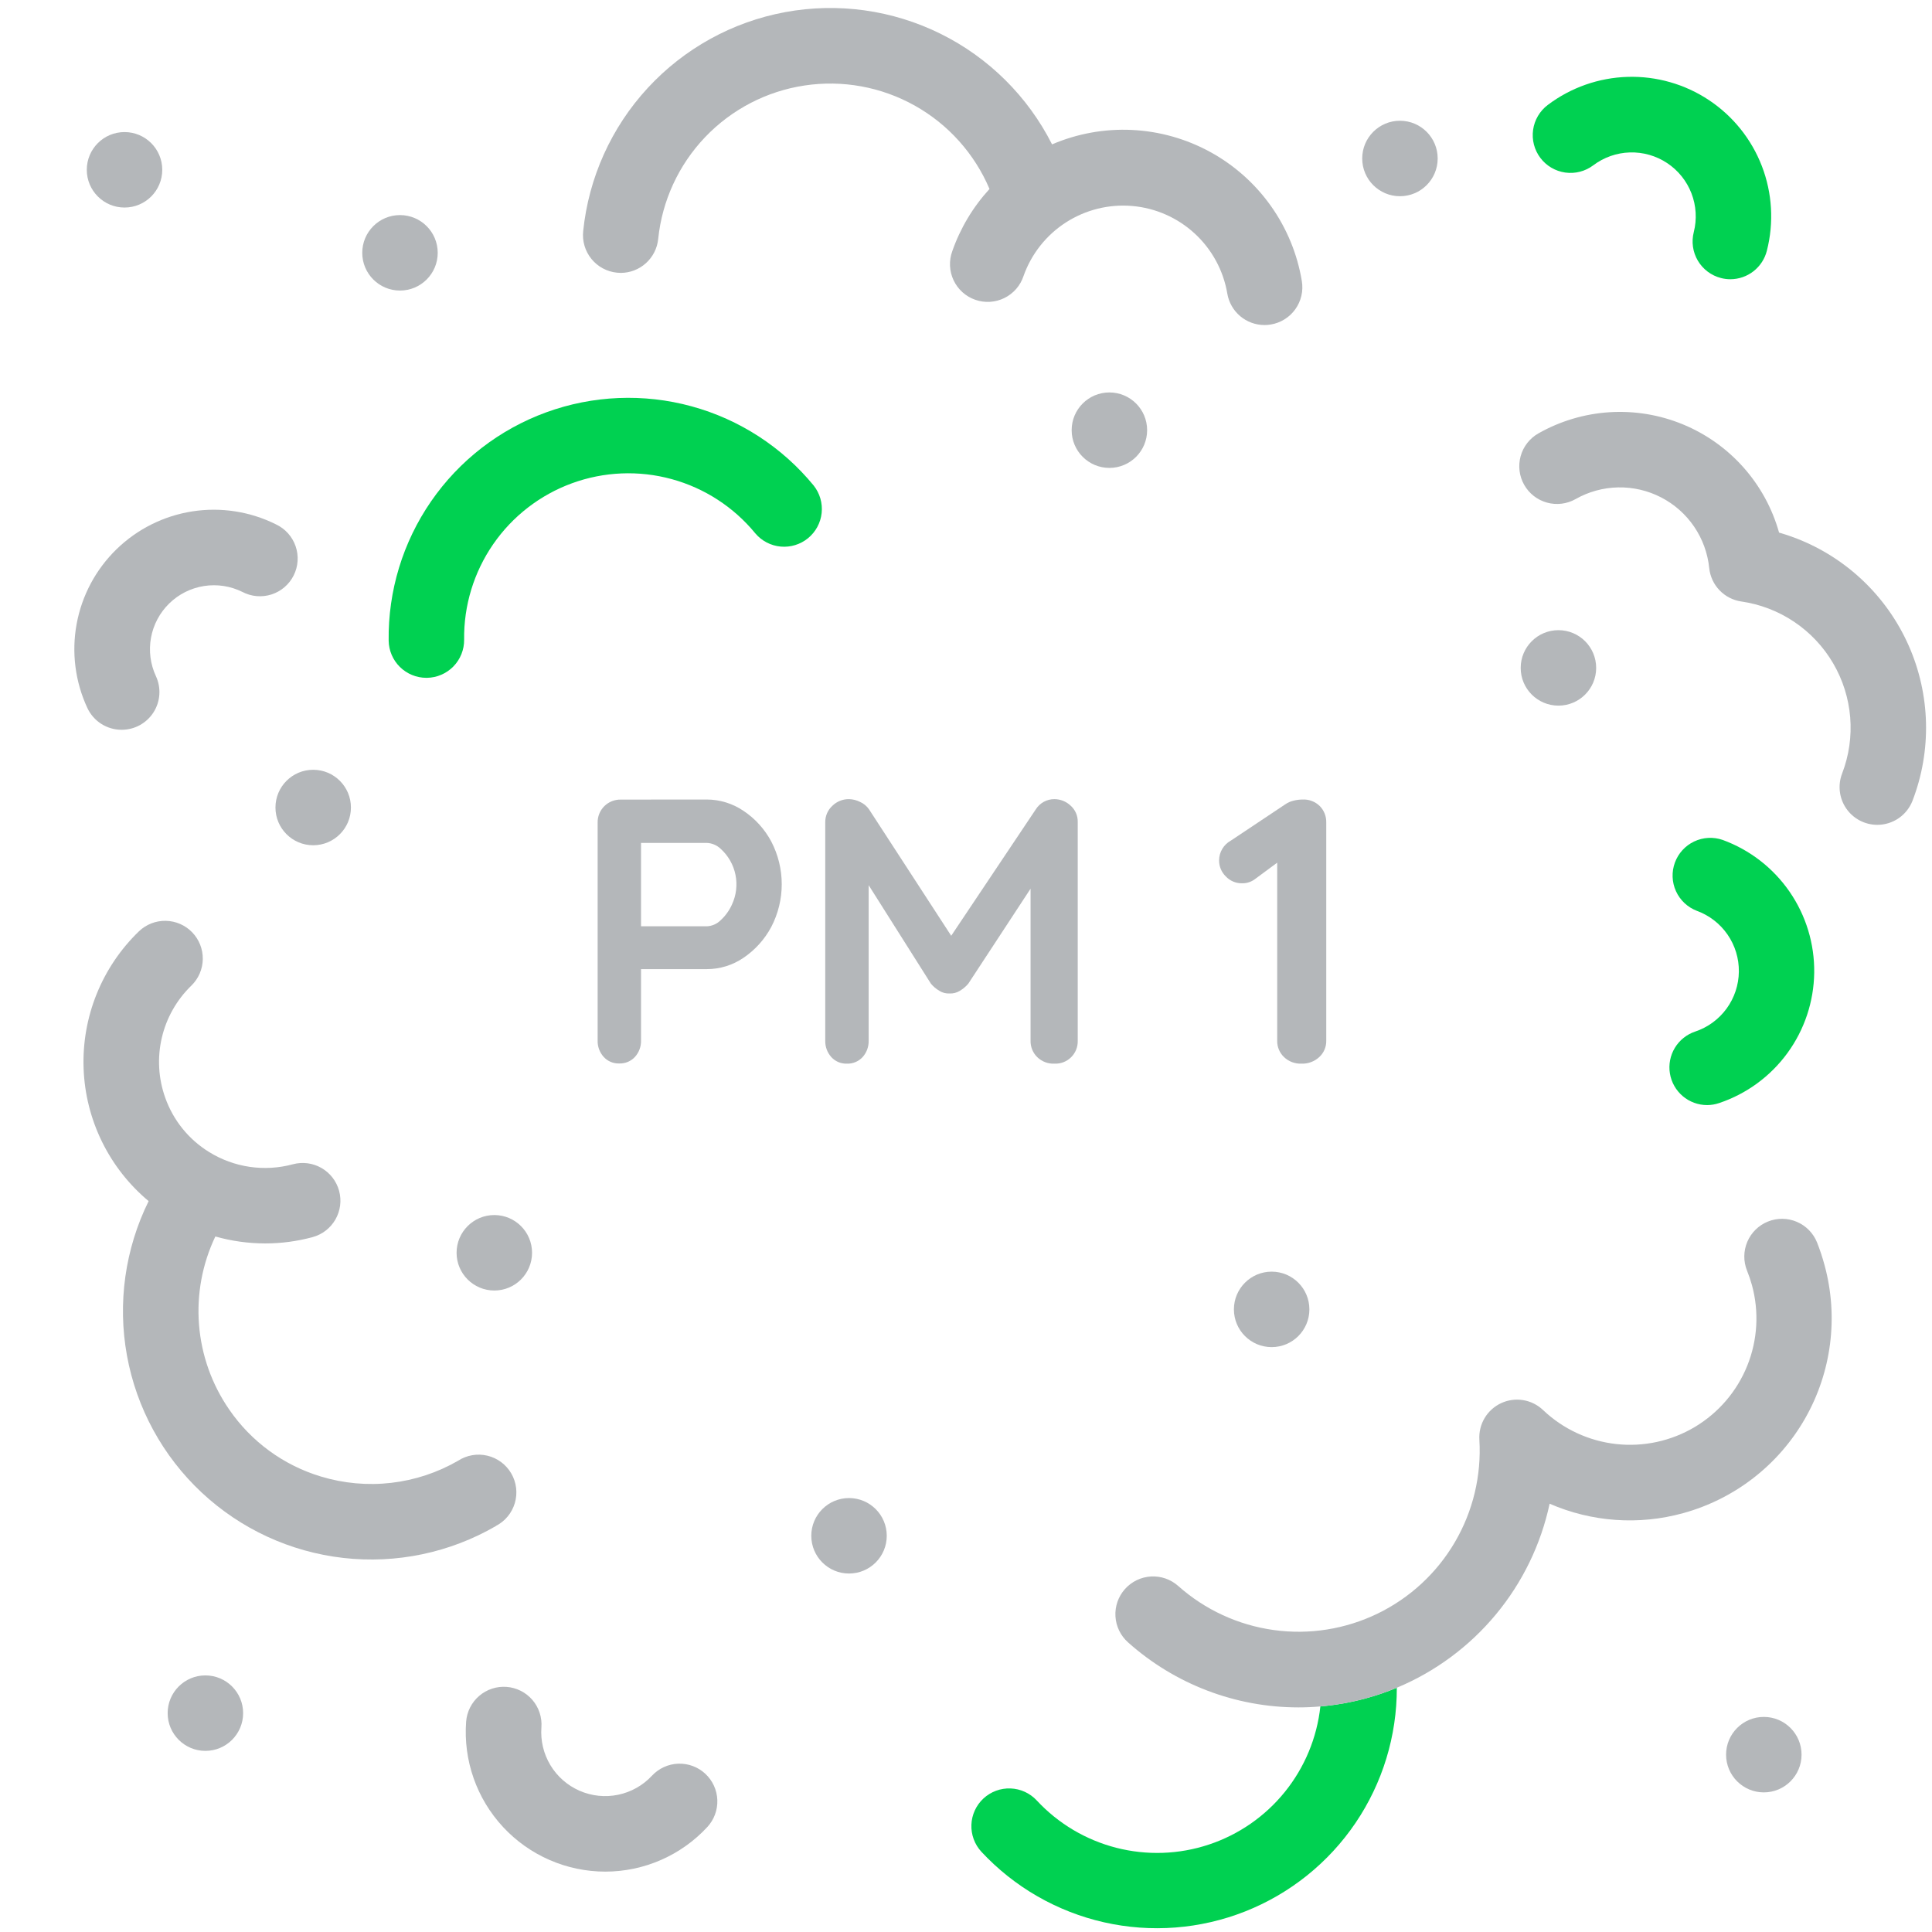
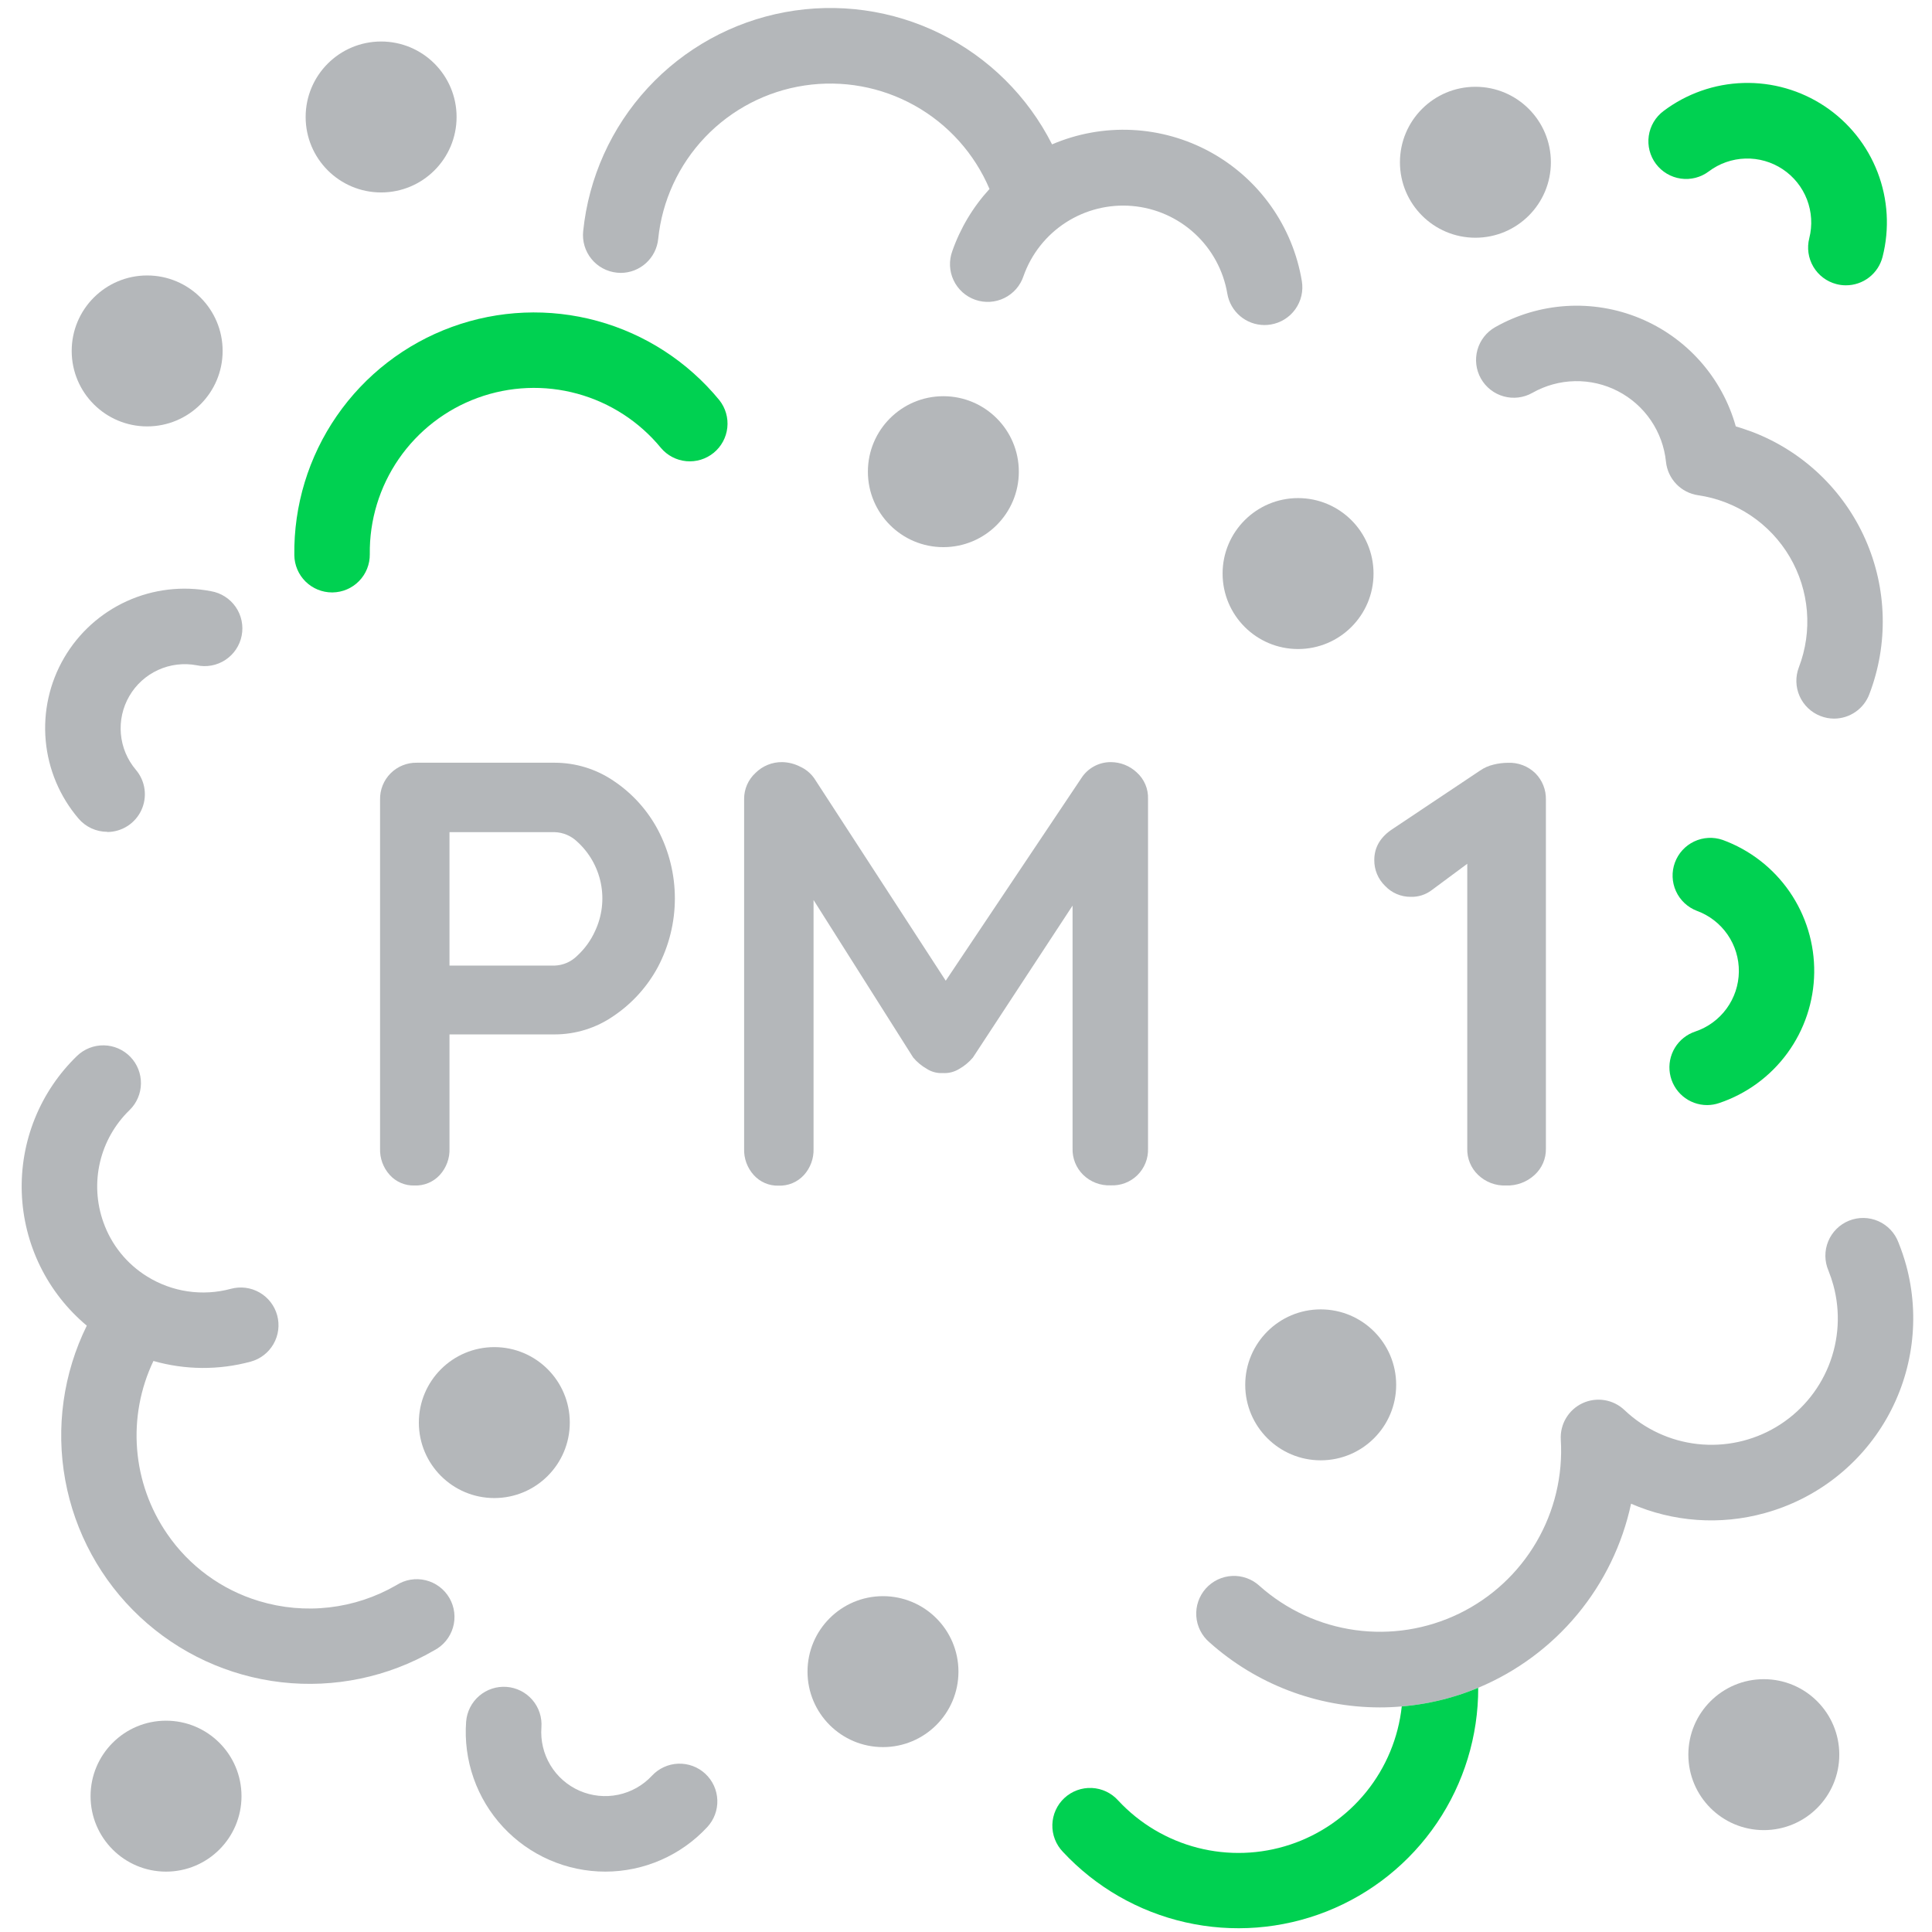
<svg xmlns="http://www.w3.org/2000/svg" width="512" height="512" viewBox="0 0 512 512" fill="none">
-   <path d="M112.999 179.63C110.37 179.63 107.846 178.594 105.974 176.747C104.102 174.9 103.034 172.389 102.999 169.76C102.831 156.594 106.758 143.701 114.238 132.864C121.718 122.028 132.38 113.784 144.75 109.273C157.121 104.761 170.587 104.205 183.287 107.682C195.987 111.159 207.292 118.497 215.639 128.68C217.27 130.738 218.026 133.354 217.745 135.965C217.463 138.575 216.165 140.97 214.133 142.632C212.101 144.294 209.496 145.09 206.881 144.849C204.267 144.607 201.853 143.347 200.159 141.34C194.438 134.367 186.691 129.344 177.99 126.966C169.289 124.588 160.064 124.972 151.591 128.065C143.118 131.159 135.815 136.808 130.693 144.233C125.571 151.658 122.882 160.49 122.999 169.51C123.031 172.16 122.01 174.715 120.159 176.613C118.308 178.51 115.78 179.596 113.129 179.63H112.999Z" fill="#00D151" />
-   <path d="M458.559 74C457.719 74.001 456.882 73.893 456.07 73.68C453.501 73.021 451.3 71.368 449.949 69.086C448.599 66.804 448.211 64.079 448.869 61.51C449.733 58.107 449.519 54.52 448.257 51.243C446.994 47.967 444.745 45.164 441.821 43.221C438.896 41.278 435.441 40.291 431.931 40.397C428.422 40.502 425.032 41.695 422.23 43.81C420.108 45.408 417.438 46.098 414.808 45.727C412.178 45.357 409.802 43.957 408.204 41.835C406.607 39.713 405.917 37.044 406.287 34.413C406.658 31.783 408.058 29.408 410.179 27.81C416.292 23.198 423.686 20.598 431.34 20.371C438.994 20.143 446.53 22.3 452.905 26.541C459.28 30.783 464.18 36.901 466.927 44.048C469.674 51.196 470.133 59.02 468.239 66.44C467.697 68.597 466.45 70.512 464.697 71.881C462.944 73.251 460.784 73.996 458.559 74Z" fill="#00D151" />
+   <path d="M147.001 202.13C152.564 202.134 157.998 203.806 162.601 206.93C167.536 210.223 171.577 214.69 174.361 219.93C177.307 225.53 178.847 231.762 178.847 238.09C178.847 244.417 177.307 250.65 174.361 256.25C171.554 261.474 167.518 265.936 162.601 269.25C158.017 272.423 152.576 274.126 147.001 274.13H117.521L119.121 271.25V304.37C119.213 306.948 118.294 309.46 116.561 311.37C115.712 312.297 114.671 313.029 113.51 313.512C112.349 313.996 111.097 314.22 109.841 314.17C108.609 314.208 107.385 313.977 106.252 313.493C105.119 313.01 104.105 312.285 103.281 311.37C101.551 309.457 100.633 306.947 100.721 304.37V211.89C100.695 210.601 100.93 209.32 101.411 208.124C101.892 206.929 102.61 205.842 103.522 204.931C104.433 204.019 105.519 203.301 106.715 202.82C107.911 202.339 109.192 202.104 110.481 202.13H147.001ZM147.001 255.89C149.226 255.811 151.339 254.897 152.921 253.33C154.957 251.467 156.591 249.208 157.721 246.69C159.563 242.749 160.091 238.321 159.227 234.058C158.363 229.795 156.152 225.922 152.921 223.01C151.319 221.484 149.212 220.601 147.001 220.53H117.201L119.121 217.65V258.45L117.361 255.89H147.001Z" fill="#B4B7BA" />
+   <path d="M304.24 211.73V304.37C304.284 305.677 304.057 306.98 303.572 308.195C303.087 309.41 302.355 310.511 301.423 311.428C300.49 312.346 299.377 313.06 298.155 313.525C296.932 313.99 295.626 314.196 294.32 314.13C292.979 314.184 291.642 313.964 290.39 313.482C289.138 313.001 287.998 312.268 287.04 311.33C286.116 310.419 285.39 309.327 284.908 308.123C284.426 306.918 284.199 305.627 284.24 304.33V240L257.84 280.25C256.827 281.456 255.608 282.472 254.24 283.25C252.927 284.076 251.388 284.468 249.84 284.37C248.344 284.454 246.859 284.062 245.6 283.25C244.231 282.472 243.012 281.456 242 280.25L215.6 238.51V304.41C215.692 306.988 214.773 309.5 213.04 311.41C212.19 312.336 211.148 313.066 209.988 313.55C208.827 314.033 207.576 314.258 206.32 314.21C205.089 314.248 203.864 314.017 202.731 313.533C201.598 313.05 200.584 312.325 199.76 311.41C198.026 309.5 197.107 306.988 197.2 304.41V211.73C197.194 210.438 197.457 209.158 197.974 207.974C198.491 206.789 199.249 205.725 200.2 204.85C201.133 203.917 202.244 203.182 203.467 202.687C204.69 202.192 206 201.948 207.32 201.97C208.964 202.007 210.578 202.418 212.04 203.17C213.552 203.852 214.851 204.93 215.8 206.29L250.63 259.9L286.52 206.29C287.352 204.963 288.509 203.871 289.88 203.115C291.252 202.359 292.794 201.965 294.36 201.97C296.915 201.97 299.375 202.942 301.24 204.69C302.226 205.571 303.007 206.659 303.525 207.875C304.044 209.092 304.288 210.408 304.24 211.73Z" fill="#B4B7BA" />
+   <path d="M409.68 211.89V304.37C409.71 305.683 409.458 306.988 408.94 308.195C408.423 309.403 407.652 310.486 406.68 311.37C404.617 313.272 401.884 314.279 399.08 314.17C397.728 314.22 396.38 313.998 395.116 313.517C393.852 313.036 392.697 312.305 391.72 311.37C390.775 310.47 390.031 309.382 389.535 308.176C389.038 306.97 388.802 305.673 388.84 304.37V228.91L379.4 235.91C377.792 237.124 375.814 237.746 373.8 237.67C372.543 237.674 371.298 237.42 370.142 236.925C368.986 236.43 367.944 235.703 367.08 234.79C366.155 233.901 365.422 232.832 364.927 231.648C364.431 230.465 364.184 229.192 364.2 227.91C364.2 224.496 365.867 221.723 369.2 219.59L392.2 204.23C393.288 203.474 394.51 202.931 395.8 202.63C397.03 202.322 398.292 202.161 399.56 202.15C400.914 202.083 402.266 202.297 403.533 202.779C404.8 203.261 405.953 204 406.92 204.95C407.819 205.864 408.527 206.949 409.001 208.141C409.475 209.333 409.706 210.607 409.68 211.89Z" fill="#B4B7BA" />
+   <path d="M87.999 157C85.37 157 82.846 155.964 80.974 154.117C79.102 152.27 78.034 149.76 77.999 147.13C77.831 133.964 81.758 121.071 89.238 110.235C96.718 99.398 107.38 91.154 119.75 86.643C132.121 82.131 145.587 81.576 158.287 85.052C170.987 88.529 182.292 95.867 190.639 106.05C192.27 108.108 193.026 110.724 192.745 113.335C192.463 115.945 191.165 118.34 189.133 120.002C187.101 121.664 184.496 122.461 181.881 122.219C179.267 121.977 176.853 120.717 175.159 118.71C169.438 111.738 161.692 106.715 152.992 104.337C144.292 101.958 135.068 102.342 126.596 105.434C118.123 108.526 110.82 114.174 105.697 121.597C100.575 129.02 97.885 137.851 97.999 146.87C98.016 148.183 97.775 149.487 97.288 150.707C96.801 151.927 96.079 153.039 95.163 153.979C94.246 154.92 93.153 155.671 91.946 156.189C90.74 156.707 89.443 156.983 88.129 157H87.999Z" fill="#00D151" />
+   <path d="M489.17 75.61C488.33 75.612 487.493 75.504 486.68 75.29C484.111 74.631 481.91 72.978 480.56 70.696C479.21 68.414 478.821 65.689 479.48 63.12C480.341 59.718 480.125 56.132 478.861 52.858C477.597 49.584 475.348 46.783 472.424 44.841C469.501 42.9 466.046 41.914 462.538 42.019C459.03 42.125 455.642 43.316 452.84 45.43C450.718 47.022 448.051 47.705 445.426 47.33C442.8 46.955 440.431 45.552 438.84 43.43C437.249 41.308 436.565 38.642 436.94 36.016C437.315 33.391 438.718 31.021 440.84 29.43C446.952 24.818 454.346 22.218 462 21.991C469.654 21.764 477.19 23.92 483.565 28.162C489.94 32.403 494.84 38.521 497.587 45.669C500.334 52.816 500.793 60.641 498.9 68.06C498.353 70.224 497.098 72.143 495.335 73.511C493.572 74.879 491.402 75.618 489.17 75.61Z" fill="#00D151" />
  <path d="M160.409 496C155.321 495.997 150.288 494.945 145.625 492.909C140.962 490.874 136.768 487.898 133.307 484.168C129.846 480.439 127.191 476.035 125.509 471.233C123.826 466.431 123.153 461.334 123.529 456.26C123.629 454.95 123.986 453.672 124.579 452.5C125.173 451.328 125.992 450.284 126.988 449.429C127.985 448.573 129.141 447.922 130.389 447.513C131.638 447.104 132.954 446.945 134.264 447.045C135.574 447.144 136.852 447.501 138.024 448.095C139.196 448.688 140.239 449.507 141.095 450.504C141.951 451.5 142.602 452.656 143.011 453.904C143.42 455.153 143.579 456.47 143.479 457.78C143.217 461.281 144.049 464.777 145.86 467.785C147.672 470.793 150.373 473.164 153.59 474.569C156.808 475.975 160.383 476.346 163.82 475.631C167.258 474.917 170.389 473.151 172.779 470.58C173.674 469.618 174.749 468.841 175.943 468.295C177.137 467.748 178.428 467.442 179.74 467.395C181.053 467.347 182.362 467.558 183.593 468.016C184.824 468.474 185.952 469.17 186.914 470.065C187.876 470.959 188.653 472.034 189.199 473.228C189.746 474.423 190.051 475.713 190.099 477.025C190.147 478.338 189.936 479.647 189.478 480.878C189.02 482.109 188.324 483.238 187.429 484.2C183.979 487.919 179.799 490.887 175.15 492.917C170.501 494.948 165.483 495.997 160.409 496Z" fill="#B4B7BA" />
-   <path d="M32.22 193.4C30.315 193.401 28.449 192.857 26.842 191.833C25.235 190.809 23.954 189.348 23.15 187.62C19.917 180.672 18.924 172.89 20.31 165.352C21.696 157.814 25.391 150.894 30.884 145.549C36.377 140.205 43.395 136.7 50.968 135.522C58.541 134.343 66.293 135.548 73.15 138.97C74.355 139.538 75.435 140.341 76.325 141.332C77.216 142.323 77.899 143.482 78.335 144.741C78.772 145.999 78.952 147.332 78.866 148.662C78.78 149.991 78.429 151.29 77.834 152.482C77.239 153.674 76.412 154.735 75.401 155.603C74.391 156.471 73.217 157.128 71.948 157.536C70.68 157.944 69.343 158.094 68.016 157.978C66.689 157.862 65.398 157.482 64.22 156.86C61.074 155.301 57.522 154.756 54.053 155.303C50.585 155.849 47.372 157.459 44.858 159.911C42.344 162.362 40.653 165.534 40.02 168.987C39.386 172.441 39.84 176.006 41.32 179.19C42.028 180.714 42.34 182.391 42.227 184.068C42.115 185.744 41.583 187.365 40.679 188.781C39.775 190.197 38.529 191.362 37.056 192.169C35.583 192.977 33.93 193.4 32.25 193.4H32.22Z" fill="#B4B7BA" />
+   <path d="M28.42 220.44C26.974 220.44 25.544 220.127 24.23 219.521C22.916 218.915 21.749 218.031 20.81 216.93C15.837 211.106 12.796 203.88 12.11 196.252C11.423 188.624 13.125 180.971 16.979 174.352C20.833 167.734 26.649 162.477 33.622 159.309C40.595 156.141 48.38 155.219 55.9 156.67C57.215 156.893 58.471 157.376 59.596 158.091C60.722 158.806 61.692 159.739 62.452 160.834C63.211 161.93 63.743 163.166 64.018 164.471C64.292 165.776 64.303 167.122 64.05 168.431C63.797 169.739 63.284 170.984 62.543 172.092C61.801 173.2 60.846 174.148 59.732 174.882C58.619 175.615 57.37 176.118 56.06 176.362C54.749 176.605 53.403 176.584 52.1 176.3C48.649 175.654 45.082 176.091 41.89 177.554C38.698 179.016 36.036 181.431 34.272 184.467C32.508 187.502 31.726 191.01 32.036 194.508C32.345 198.005 33.73 201.321 36 204C37.24 205.453 38.037 207.231 38.298 209.122C38.56 211.014 38.274 212.941 37.474 214.676C36.675 216.41 35.396 217.88 33.788 218.91C32.18 219.94 30.31 220.489 28.4 220.49L28.42 220.44Z" fill="#B4B7BA" />
  <path d="M452.429 292.86C450.053 292.864 447.752 292.021 445.94 290.483C444.128 288.945 442.923 286.811 442.542 284.465C442.16 282.119 442.627 279.714 443.858 277.681C445.089 275.648 447.004 274.119 449.259 273.37C452.593 272.252 455.496 270.125 457.566 267.283C459.637 264.442 460.773 261.027 460.817 257.512C460.861 253.996 459.811 250.554 457.812 247.662C455.813 244.77 452.964 242.571 449.659 241.37C447.212 240.427 445.233 238.561 444.148 236.173C443.064 233.784 442.961 231.066 443.862 228.603C444.763 226.139 446.596 224.129 448.965 223.004C451.335 221.879 454.051 221.731 456.529 222.59C463.721 225.22 469.917 230.019 474.262 236.324C478.608 242.629 480.887 250.128 480.784 257.785C480.682 265.441 478.204 272.877 473.692 279.063C469.181 285.25 462.858 289.883 455.599 292.32C454.579 292.67 453.508 292.852 452.429 292.86Z" fill="#00D151" />
-   <path d="M370.171 447.27C370.205 460.048 366.387 472.541 359.214 483.117C352.041 493.693 341.846 501.861 329.961 506.555C318.076 511.25 305.051 512.253 292.587 509.433C280.123 506.614 268.798 500.103 260.091 490.75C259.198 489.786 258.503 488.657 258.047 487.425C257.591 486.193 257.381 484.884 257.431 483.571C257.481 482.259 257.788 480.969 258.337 479.775C258.885 478.582 259.663 477.508 260.626 476.615C261.589 475.722 262.719 475.027 263.951 474.571C265.182 474.114 266.492 473.905 267.804 473.955C269.117 474.004 270.407 474.312 271.6 474.86C272.794 475.408 273.868 476.186 274.761 477.15C280.44 483.262 287.756 487.614 295.839 489.685C303.921 491.757 312.428 491.462 320.347 488.835C328.267 486.208 335.264 481.359 340.505 474.868C345.747 468.376 349.012 460.514 349.911 452.22C353.998 451.874 358.045 451.154 362.001 450.07C364.783 449.317 367.512 448.382 370.171 447.27Z" fill="#00D151" />
-   <path d="M446.049 401C434.317 404.243 421.828 403.36 410.669 398.5C408.357 409.295 403.466 419.369 396.413 427.862C389.36 436.355 380.356 443.014 370.169 447.27C367.523 448.38 364.808 449.315 362.039 450.07C358.07 451.157 354.01 451.876 349.909 452.22C347.909 452.4 346.019 452.48 344.079 452.48C327.425 452.474 311.357 446.337 298.939 435.24C296.958 433.476 295.759 430.997 295.605 428.349C295.451 425.701 296.355 423.101 298.119 421.12C299.883 419.138 302.361 417.939 305.009 417.785C307.657 417.631 310.258 418.536 312.239 420.3C319.338 426.612 328.15 430.676 337.56 431.978C346.97 433.279 356.555 431.759 365.1 427.61C373.646 423.461 380.768 416.869 385.566 408.67C390.363 400.47 392.619 391.032 392.049 381.55C391.922 379.543 392.402 377.546 393.428 375.817C394.453 374.087 395.976 372.708 397.797 371.857C399.618 371.006 401.654 370.724 403.638 371.047C405.622 371.371 407.462 372.285 408.919 373.67C414.217 378.709 421.02 381.874 428.287 382.684C435.554 383.493 442.886 381.901 449.163 378.151C455.44 374.4 460.316 368.699 463.048 361.916C465.779 355.133 466.215 347.643 464.289 340.59C463.926 339.279 463.489 337.99 462.979 336.73C461.99 334.268 462.019 331.515 463.06 329.075C464.1 326.635 466.068 324.709 468.529 323.72C470.99 322.73 473.744 322.759 476.184 323.8C478.623 324.841 480.55 326.808 481.539 329.27C482.32 331.25 482.988 333.273 483.539 335.33C487.254 349.009 485.394 363.603 478.366 375.913C471.339 388.223 459.717 397.244 446.049 401Z" fill="#B4B7BA" />
-   <path d="M131.449 404.4C119.221 411.495 105.033 414.464 90.985 412.869C76.937 411.273 63.777 405.198 53.45 395.541C43.124 385.885 36.181 373.16 33.649 359.251C31.116 345.342 33.129 330.987 39.389 318.31C34.208 313.985 29.996 308.618 27.026 302.557C24.056 296.497 22.396 289.878 22.154 283.134C21.912 276.389 23.092 269.669 25.619 263.41C28.146 257.152 31.962 251.496 36.819 246.81C38.728 244.979 41.286 243.978 43.931 244.028C46.576 244.078 49.094 245.174 50.933 247.076C52.771 248.979 53.781 251.532 53.741 254.177C53.701 256.823 52.615 259.344 50.719 261.19C46.834 264.951 44.114 269.75 42.883 275.015C41.653 280.28 41.964 285.788 43.779 290.88C45.893 296.87 49.994 301.956 55.399 305.29C58.678 307.324 62.339 308.663 66.156 309.224C69.973 309.785 73.865 309.555 77.589 308.55C80.149 307.854 82.88 308.203 85.182 309.521C87.484 310.838 89.168 313.016 89.864 315.575C90.561 318.135 90.212 320.866 88.894 323.168C87.577 325.47 85.399 327.154 82.839 327.85C78.752 328.961 74.535 329.522 70.299 329.52C65.826 329.519 61.374 328.9 57.069 327.68C53.598 334.961 52.106 343.027 52.743 351.067C53.38 359.107 56.125 366.838 60.699 373.48C66.547 382.031 75.148 388.32 85.069 391.3C91.09 393.123 97.42 393.692 103.669 392.971C109.917 392.25 115.952 390.256 121.399 387.11C122.537 386.372 123.813 385.872 125.15 385.643C126.487 385.413 127.857 385.457 129.176 385.774C130.495 386.09 131.736 386.671 132.823 387.482C133.911 388.293 134.821 389.317 135.501 390.492C136.18 391.666 136.613 392.966 136.774 394.313C136.934 395.66 136.82 397.025 136.436 398.326C136.052 399.627 135.408 400.837 134.542 401.881C133.676 402.925 132.607 403.782 131.399 404.4H131.449Z" fill="#B4B7BA" />
+   <path d="M467.63 401C455.898 404.243 443.409 403.36 432.25 398.5C429.937 409.297 425.044 419.373 417.99 427.868C410.935 436.363 401.929 443.023 391.74 447.28C389.097 448.387 386.385 449.319 383.62 450.07C379.648 451.157 375.584 451.876 371.48 452.22C369.54 452.4 367.6 452.48 365.66 452.48C349.006 452.474 332.938 446.337 320.52 435.24C319.507 434.376 318.678 433.319 318.079 432.131C317.48 430.942 317.125 429.646 317.033 428.319C316.942 426.991 317.116 425.659 317.547 424.399C317.977 423.14 318.654 421.979 319.538 420.985C320.423 419.991 321.497 419.183 322.697 418.609C323.898 418.035 325.201 417.707 326.53 417.643C327.859 417.579 329.188 417.781 330.438 418.238C331.688 418.694 332.834 419.395 333.81 420.3C340.908 426.616 349.722 430.683 359.133 431.986C368.545 433.289 378.132 431.77 386.68 427.62C395.227 423.471 402.351 416.878 407.149 408.676C411.946 400.475 414.202 391.034 413.63 381.55C413.505 379.545 413.986 377.55 415.011 375.823C416.036 374.096 417.557 372.718 419.376 371.868C421.195 371.018 423.229 370.735 425.211 371.056C427.193 371.377 429.032 372.288 430.49 373.67C435.788 378.709 442.59 381.874 449.857 382.684C457.124 383.493 464.456 381.901 470.733 378.15C477.01 374.4 481.887 368.699 484.619 361.916C487.35 355.133 487.786 347.643 485.86 340.59C485.496 339.281 485.062 337.992 484.56 336.73C484.032 335.505 483.754 334.186 483.743 332.852C483.732 331.518 483.988 330.195 484.496 328.962C485.004 327.728 485.753 326.609 486.701 325.669C487.648 324.73 488.773 323.989 490.011 323.492C491.249 322.994 492.574 322.749 493.908 322.771C495.242 322.793 496.558 323.082 497.778 323.62C498.999 324.159 500.099 324.936 501.015 325.906C501.931 326.876 502.643 328.02 503.11 329.27C503.908 331.249 504.592 333.272 505.16 335.33C508.873 349.014 507.007 363.613 499.972 375.924C492.936 388.235 481.305 397.253 467.63 401Z" fill="#B4B7BA" />
+   <path d="M391.741 447.28C391.776 460.058 387.958 472.55 380.786 483.126C373.613 493.701 363.419 501.869 351.534 506.563C339.649 511.256 326.626 512.258 314.162 509.437C301.699 506.617 290.376 500.104 281.671 490.75C280.751 489.793 280.03 488.661 279.552 487.423C279.074 486.184 278.847 484.862 278.885 483.534C278.923 482.207 279.225 480.9 279.774 479.691C280.322 478.481 281.106 477.393 282.08 476.49C283.053 475.587 284.197 474.886 285.444 474.43C286.692 473.974 288.017 473.77 289.344 473.832C290.67 473.893 291.972 474.218 293.171 474.788C294.371 475.358 295.445 476.161 296.331 477.15C302.01 483.263 309.326 487.614 317.408 489.686C325.491 491.758 333.998 491.462 341.917 488.835C349.836 486.208 356.833 481.36 362.075 474.868C367.316 468.377 370.581 460.515 371.481 452.22C375.585 451.877 379.649 451.157 383.621 450.07C386.386 449.319 389.098 448.387 391.741 447.28Z" fill="#00D151" />
+   <path d="M115.001 437.4C102.773 444.471 88.595 447.42 74.561 445.814C60.528 444.207 47.384 438.129 37.07 428.478C26.756 418.827 19.82 406.114 17.287 392.219C14.753 378.323 16.757 363.98 23.001 351.31C17.822 346.984 13.612 341.616 10.644 335.555C7.677 329.494 6.018 322.877 5.775 316.133C5.533 309.39 6.712 302.67 9.237 296.412C11.762 290.154 15.576 284.498 20.431 279.81C22.34 277.979 24.897 276.978 27.542 277.028C30.187 277.078 32.705 278.174 34.544 280.076C36.383 281.979 37.392 284.532 37.352 287.177C37.313 289.823 36.226 292.345 34.331 294.19C30.447 297.951 27.727 302.751 26.497 308.015C25.266 313.28 25.576 318.787 27.391 323.88C29.499 329.87 33.597 334.956 39.001 338.29C42.277 340.325 45.936 341.664 49.752 342.224C53.567 342.785 57.458 342.556 61.181 341.55C63.74 340.854 66.471 341.203 68.773 342.521C71.075 343.838 72.759 346.016 73.456 348.575C74.152 351.135 73.803 353.866 72.485 356.168C71.168 358.47 68.99 360.154 66.431 360.85C57.984 363.136 49.074 363.074 40.661 360.67C37.189 367.952 35.697 376.02 36.335 384.062C36.972 392.104 39.716 399.836 44.291 406.48C50.139 415.026 58.735 421.314 68.651 424.3C74.674 426.126 81.008 426.696 87.26 425.975C93.513 425.254 99.551 423.258 105.001 420.11C106.138 419.372 107.415 418.872 108.751 418.643C110.088 418.413 111.458 418.457 112.777 418.774C114.096 419.09 115.337 419.671 116.424 420.482C117.512 421.294 118.423 422.317 119.102 423.492C119.781 424.666 120.214 425.966 120.375 427.313C120.536 428.66 120.421 430.025 120.037 431.326C119.653 432.627 119.009 433.837 118.143 434.881C117.277 435.925 116.208 436.782 115.001 437.4Z" fill="#B4B7BA" />
  <path d="M336.769 86C336.218 86.096 335.659 86.143 335.099 86.14C332.737 86.137 330.452 85.299 328.649 83.772C326.846 82.245 325.642 80.13 325.249 77.8C324.212 71.687 321.175 66.091 316.615 61.891C312.054 57.69 306.229 55.121 300.051 54.588C293.874 54.055 287.695 55.588 282.482 58.945C277.269 62.303 273.319 67.295 271.249 73.14C270.834 74.401 270.171 75.566 269.3 76.568C268.428 77.57 267.367 78.388 266.176 78.976C264.985 79.563 263.689 79.907 262.364 79.988C261.039 80.069 259.711 79.886 258.458 79.448C257.204 79.011 256.05 78.328 255.063 77.44C254.077 76.552 253.276 75.476 252.71 74.275C252.143 73.075 251.821 71.773 251.763 70.447C251.704 69.121 251.911 67.796 252.369 66.55C254.504 60.448 257.859 54.844 262.229 50.08C258.257 40.717 251.283 32.942 242.406 27.977C233.529 23.013 223.253 21.142 213.196 22.659C203.139 24.175 193.872 28.993 186.854 36.355C179.836 43.716 175.465 53.202 174.429 63.32C174.182 65.785 173.028 68.07 171.191 69.733C169.355 71.396 166.967 72.318 164.489 72.32C164.155 72.319 163.821 72.299 163.489 72.26C162.179 72.128 160.908 71.738 159.748 71.113C158.589 70.488 157.565 69.64 156.734 68.618C155.903 67.596 155.283 66.419 154.908 65.157C154.533 63.894 154.411 62.57 154.549 61.26C155.997 47.101 161.995 33.792 171.643 23.328C181.29 12.864 194.069 5.808 208.065 3.218C222.06 0.627 236.518 2.642 249.272 8.959C262.026 15.277 272.389 25.557 278.809 38.26C285.49 35.397 292.734 34.09 299.994 34.438C307.253 34.787 314.339 36.781 320.715 40.27C327.091 43.758 332.59 48.651 336.797 54.578C341.004 60.505 343.809 67.31 344.999 74.48C345.217 75.777 345.177 77.104 344.881 78.385C344.584 79.667 344.039 80.877 343.274 81.947C342.51 83.017 341.542 83.926 340.425 84.621C339.309 85.317 338.067 85.785 336.769 86Z" fill="#B4B7BA" />
-   <path d="M497.51 218.59C495.886 218.59 494.286 218.195 492.85 217.438C491.413 216.682 490.182 215.586 489.263 214.247C488.345 212.908 487.766 211.366 487.577 209.753C487.388 208.14 487.595 206.505 488.18 204.99C490.003 200.252 490.735 195.164 490.322 190.105C489.909 185.045 488.361 180.143 485.794 175.763C483.227 171.383 479.707 167.638 475.494 164.805C471.281 161.973 466.484 160.125 461.46 159.4C459.258 159.078 457.227 158.031 455.687 156.425C454.147 154.818 453.188 152.744 452.96 150.53C452.557 146.595 451.18 142.822 448.952 139.553C446.725 136.284 443.717 133.622 440.201 131.808C436.686 129.994 432.773 129.086 428.818 129.165C424.863 129.244 420.99 130.308 417.55 132.26C415.241 133.567 412.508 133.902 409.952 133.193C407.396 132.484 405.226 130.789 403.92 128.48C402.614 126.172 402.278 123.439 402.987 120.883C403.696 118.326 405.391 116.157 407.7 114.85C413.482 111.574 419.935 109.656 426.569 109.242C433.202 108.829 439.843 109.93 445.988 112.463C452.133 114.997 457.621 118.895 462.035 123.864C466.45 128.832 469.677 134.74 471.47 141.14C473.01 141.58 474.53 142.09 476.03 142.67C489.324 147.817 500.034 158.027 505.81 171.06C511.586 184.093 511.956 198.885 506.84 212.19C506.113 214.075 504.832 215.694 503.167 216.837C501.501 217.979 499.529 218.59 497.51 218.59Z" fill="#B4B7BA" />
-   <path d="M187.28 211.88C190.756 211.885 194.152 212.929 197.03 214.88C200.109 216.934 202.634 219.716 204.38 222.98C206.213 226.482 207.17 230.377 207.17 234.33C207.17 238.283 206.213 242.177 204.38 245.68C202.627 248.952 200.104 251.749 197.03 253.83C194.156 255.79 190.758 256.836 187.28 256.83H168.88L169.88 255.03V275.73C169.924 277.331 169.351 278.889 168.28 280.08C167.748 280.659 167.097 281.115 166.372 281.417C165.647 281.719 164.865 281.86 164.08 281.83C163.309 281.854 162.542 281.709 161.832 281.407C161.122 281.105 160.487 280.652 159.97 280.08C158.901 278.888 158.332 277.33 158.38 275.73V218C158.366 217.196 158.514 216.397 158.816 215.652C159.117 214.906 159.565 214.229 160.133 213.66C160.701 213.091 161.377 212.642 162.123 212.34C162.868 212.037 163.666 211.888 164.47 211.9L187.28 211.88ZM187.28 245.48C188.667 245.431 189.985 244.859 190.97 243.88C192.241 242.714 193.261 241.302 193.97 239.73C195.121 237.267 195.451 234.5 194.911 231.835C194.371 229.171 192.989 226.75 190.97 224.93C189.971 223.979 188.658 223.427 187.28 223.38H168.67L169.88 221.58V247.08L168.78 245.48H187.28Z" fill="#B4B7BA" />
-   <path d="M225 211.78C226.027 211.802 227.036 212.059 227.95 212.53C228.896 212.953 229.709 213.628 230.3 214.48L254.61 251.88L249.61 251.68L274.5 214.48C275.022 213.651 275.747 212.968 276.606 212.495C277.464 212.023 278.429 211.777 279.41 211.78C281.004 211.781 282.538 212.389 283.7 213.48C284.323 214.027 284.817 214.705 285.148 215.466C285.478 216.227 285.636 217.051 285.61 217.88V275.78C285.637 276.597 285.494 277.411 285.191 278.17C284.888 278.929 284.43 279.617 283.848 280.19C283.265 280.763 282.57 281.21 281.806 281.5C281.042 281.791 280.226 281.921 279.41 281.88C278.572 281.915 277.736 281.778 276.953 281.477C276.171 281.176 275.458 280.717 274.86 280.13C274.286 279.563 273.835 278.885 273.534 278.136C273.233 277.388 273.089 276.586 273.11 275.78V228.68L277 229.58L256.61 260.68C255.973 261.436 255.212 262.079 254.36 262.58C253.537 263.092 252.577 263.337 251.61 263.28C250.672 263.329 249.742 263.084 248.95 262.58C248.094 262.084 247.332 261.441 246.7 260.68L227.61 230.48L230.2 225.18V275.78C230.247 277.38 229.678 278.938 228.61 280.13C228.078 280.709 227.427 281.165 226.702 281.467C225.977 281.769 225.195 281.91 224.41 281.88C223.639 281.904 222.872 281.759 222.162 281.457C221.452 281.155 220.817 280.702 220.3 280.13C219.228 278.939 218.656 277.381 218.7 275.78V217.88C218.692 217.074 218.853 216.275 219.172 215.535C219.49 214.795 219.959 214.129 220.55 213.58C221.133 212.998 221.828 212.539 222.592 212.23C223.357 211.92 224.175 211.767 225 211.78Z" fill="#B4B7BA" />
-   <path d="M344.871 281.88C344.026 281.911 343.184 281.772 342.393 281.472C341.603 281.171 340.881 280.715 340.271 280.13C339.685 279.57 339.222 278.894 338.912 278.145C338.602 277.396 338.452 276.591 338.471 275.78V225.38L339.871 227.58L332.571 232.98C331.564 233.737 330.329 234.125 329.071 234.08C328.285 234.083 327.507 233.924 326.785 233.615C326.062 233.305 325.411 232.851 324.871 232.28C324.293 231.725 323.834 231.057 323.525 230.317C323.215 229.577 323.061 228.782 323.071 227.98C323.08 226.917 323.372 225.875 323.917 224.961C324.462 224.047 325.239 223.295 326.171 222.78L340.571 213.18C341.251 212.708 342.014 212.368 342.821 212.18C343.59 211.989 344.378 211.888 345.171 211.88C346.017 211.836 346.863 211.969 347.655 212.27C348.448 212.571 349.168 213.035 349.771 213.63C350.331 214.205 350.769 214.886 351.061 215.633C351.353 216.38 351.493 217.179 351.471 217.98V275.78C351.49 276.595 351.334 277.405 351.015 278.155C350.696 278.905 350.221 279.579 349.621 280.13C348.983 280.72 348.235 281.179 347.42 281.479C346.605 281.779 345.739 281.916 344.871 281.88Z" fill="#B4B7BA" />
-   <path d="M467.43 475C472.953 475 477.43 470.523 477.43 465C477.43 459.477 472.953 455 467.43 455C461.907 455 457.43 459.477 457.43 465C457.43 470.523 461.907 475 467.43 475Z" fill="#B4B7BA" />
-   <path d="M294 124C299.523 124 304 119.523 304 114C304 108.477 299.523 104 294 104C288.477 104 284 108.477 284 114C284 119.523 288.477 124 294 124Z" fill="#B4B7BA" />
-   <path d="M54.43 464C59.953 464 64.43 459.523 64.43 454C64.43 448.477 59.953 444 54.43 444C48.907 444 44.43 448.477 44.43 454C44.43 459.523 48.907 464 54.43 464Z" fill="#B4B7BA" />
-   <path d="M225 417C230.523 417 235 412.523 235 407C235 401.477 230.523 397 225 397C219.477 397 215 401.477 215 407C215 412.523 219.477 417 225 417Z" fill="#B4B7BA" />
-   <path d="M131 342C136.523 342 141 337.523 141 332C141 326.477 136.523 322 131 322C125.477 322 121 326.477 121 332C121 337.523 125.477 342 131 342Z" fill="#B4B7BA" />
-   <path d="M83 224C88.523 224 93 219.523 93 214C93 208.477 88.523 204 83 204C77.477 204 73 208.477 73 214C73 219.523 77.477 224 83 224Z" fill="#B4B7BA" />
-   <path d="M337 357C342.523 357 347 352.523 347 347C347 341.477 342.523 337 337 337C331.477 337 327 341.477 327 347C327 352.523 331.477 357 337 357Z" fill="#B4B7BA" />
-   <path d="M413 187C418.523 187 423 182.523 423 177C423 171.477 418.523 167 413 167C407.477 167 403 171.477 403 177C403 182.523 407.477 187 413 187Z" fill="#B4B7BA" />
-   <path d="M371 52C376.523 52 381 47.523 381 42C381 36.477 376.523 32 371 32C365.477 32 361 36.477 361 42C361 47.523 365.477 52 371 52Z" fill="#B4B7BA" />
-   <path d="M33 55C38.523 55 43 50.523 43 45C43 39.477 38.523 35 33 35C27.477 35 23 39.477 23 45C23 50.523 27.477 55 33 55Z" fill="#B4B7BA" />
-   <path d="M106 77C111.523 77 116 72.523 116 67C116 61.477 111.523 57 106 57C100.477 57 96 61.477 96 67C96 72.523 100.477 77 106 77Z" fill="#B4B7BA" />
+   <path d="M486.05 190.44C484.822 190.438 483.604 190.207 482.46 189.76C479.986 188.807 477.992 186.911 476.916 184.488C475.839 182.065 475.769 179.314 476.72 176.84C478.537 172.101 479.264 167.014 478.849 161.955C478.433 156.897 476.885 151.997 474.319 147.618C471.753 143.239 468.235 139.493 464.026 136.658C459.816 133.823 455.022 131.971 450 131.24C447.798 130.918 445.767 129.87 444.227 128.264C442.688 126.657 441.728 124.583 441.5 122.37C441.098 118.435 439.721 114.663 437.494 111.395C435.267 108.128 432.259 105.467 428.745 103.654C425.23 101.841 421.319 100.933 417.365 101.013C413.411 101.092 409.539 102.157 406.1 104.11C403.791 105.417 401.058 105.754 398.501 105.046C395.944 104.338 393.773 102.643 392.465 100.335C391.158 98.026 390.821 95.292 391.529 92.735C392.237 90.178 393.931 88.007 396.24 86.7C402.023 83.425 408.475 81.509 415.108 81.097C421.741 80.685 428.381 81.788 434.525 84.322C440.669 86.856 446.155 90.755 450.569 95.724C454.983 100.692 458.208 106.6 460 113C461.54 113.44 463.07 114 464.56 114.53C477.846 119.672 488.55 129.873 494.328 142.895C500.105 155.917 500.483 170.699 495.38 184C494.66 185.891 493.382 187.52 491.716 188.669C490.05 189.819 488.074 190.437 486.05 190.44Z" fill="#B4B7BA" />
+   <path d="M467.43 485C478.475 485 487.43 476.046 487.43 465C487.43 453.954 478.475 445 467.43 445C456.384 445 447.43 453.954 447.43 465C447.43 476.046 456.384 485 467.43 485Z" fill="#B4B7BA" />
+   <path d="M250 145C261.046 145 270 136.046 270 125C270 113.954 261.046 105 250 105C238.954 105 230 113.954 230 125C230 136.046 238.954 145 250 145Z" fill="#B4B7BA" />
+   <path d="M44 496C55.046 496 64 487.046 64 476C64 464.954 55.046 456 44 456C32.954 456 24 464.954 24 476C24 487.046 32.954 496 44 496Z" fill="#B4B7BA" />
+   <path d="M234 463C245.046 463 254 454.046 254 443C254 431.954 245.046 423 234 423C222.954 423 214 431.954 214 443C214 454.046 222.954 463 234 463Z" fill="#B4B7BA" />
+   <path d="M131 397C142.046 397 151 388.046 151 377C151 365.954 142.046 357 131 357C119.954 357 111 365.954 111 377C111 388.046 119.954 397 131 397Z" fill="#B4B7BA" />
+   <path d="M350 387C361.046 387 370 378.046 370 367C370 355.954 361.046 347 350 347C338.954 347 330 355.954 330 367C330 378.046 338.954 387 350 387Z" fill="#B4B7BA" />
+   <path d="M344 172C355.046 172 364 163.046 364 152C364 140.954 355.046 132 344 132C332.954 132 324 140.954 324 152C324 163.046 332.954 172 344 172Z" fill="#B4B7BA" />
+   <path d="M391 63C402.046 63 411 54.046 411 43C411 31.954 402.046 23 391 23C379.954 23 371 31.954 371 43C371 54.046 379.954 63 391 63Z" fill="#B4B7BA" />
+   <path d="M101 51C112.046 51 121 42.046 121 31C121 19.954 112.046 11 101 11C89.954 11 81 19.954 81 31C81 42.046 89.954 51 101 51Z" fill="#B4B7BA" />
+   <path d="M39 113C50.046 113 59 104.046 59 93C59 81.954 50.046 73 39 73C27.954 73 19 81.954 19 93C19 104.046 27.954 113 39 113Z" fill="#B4B7BA" />
</svg>
